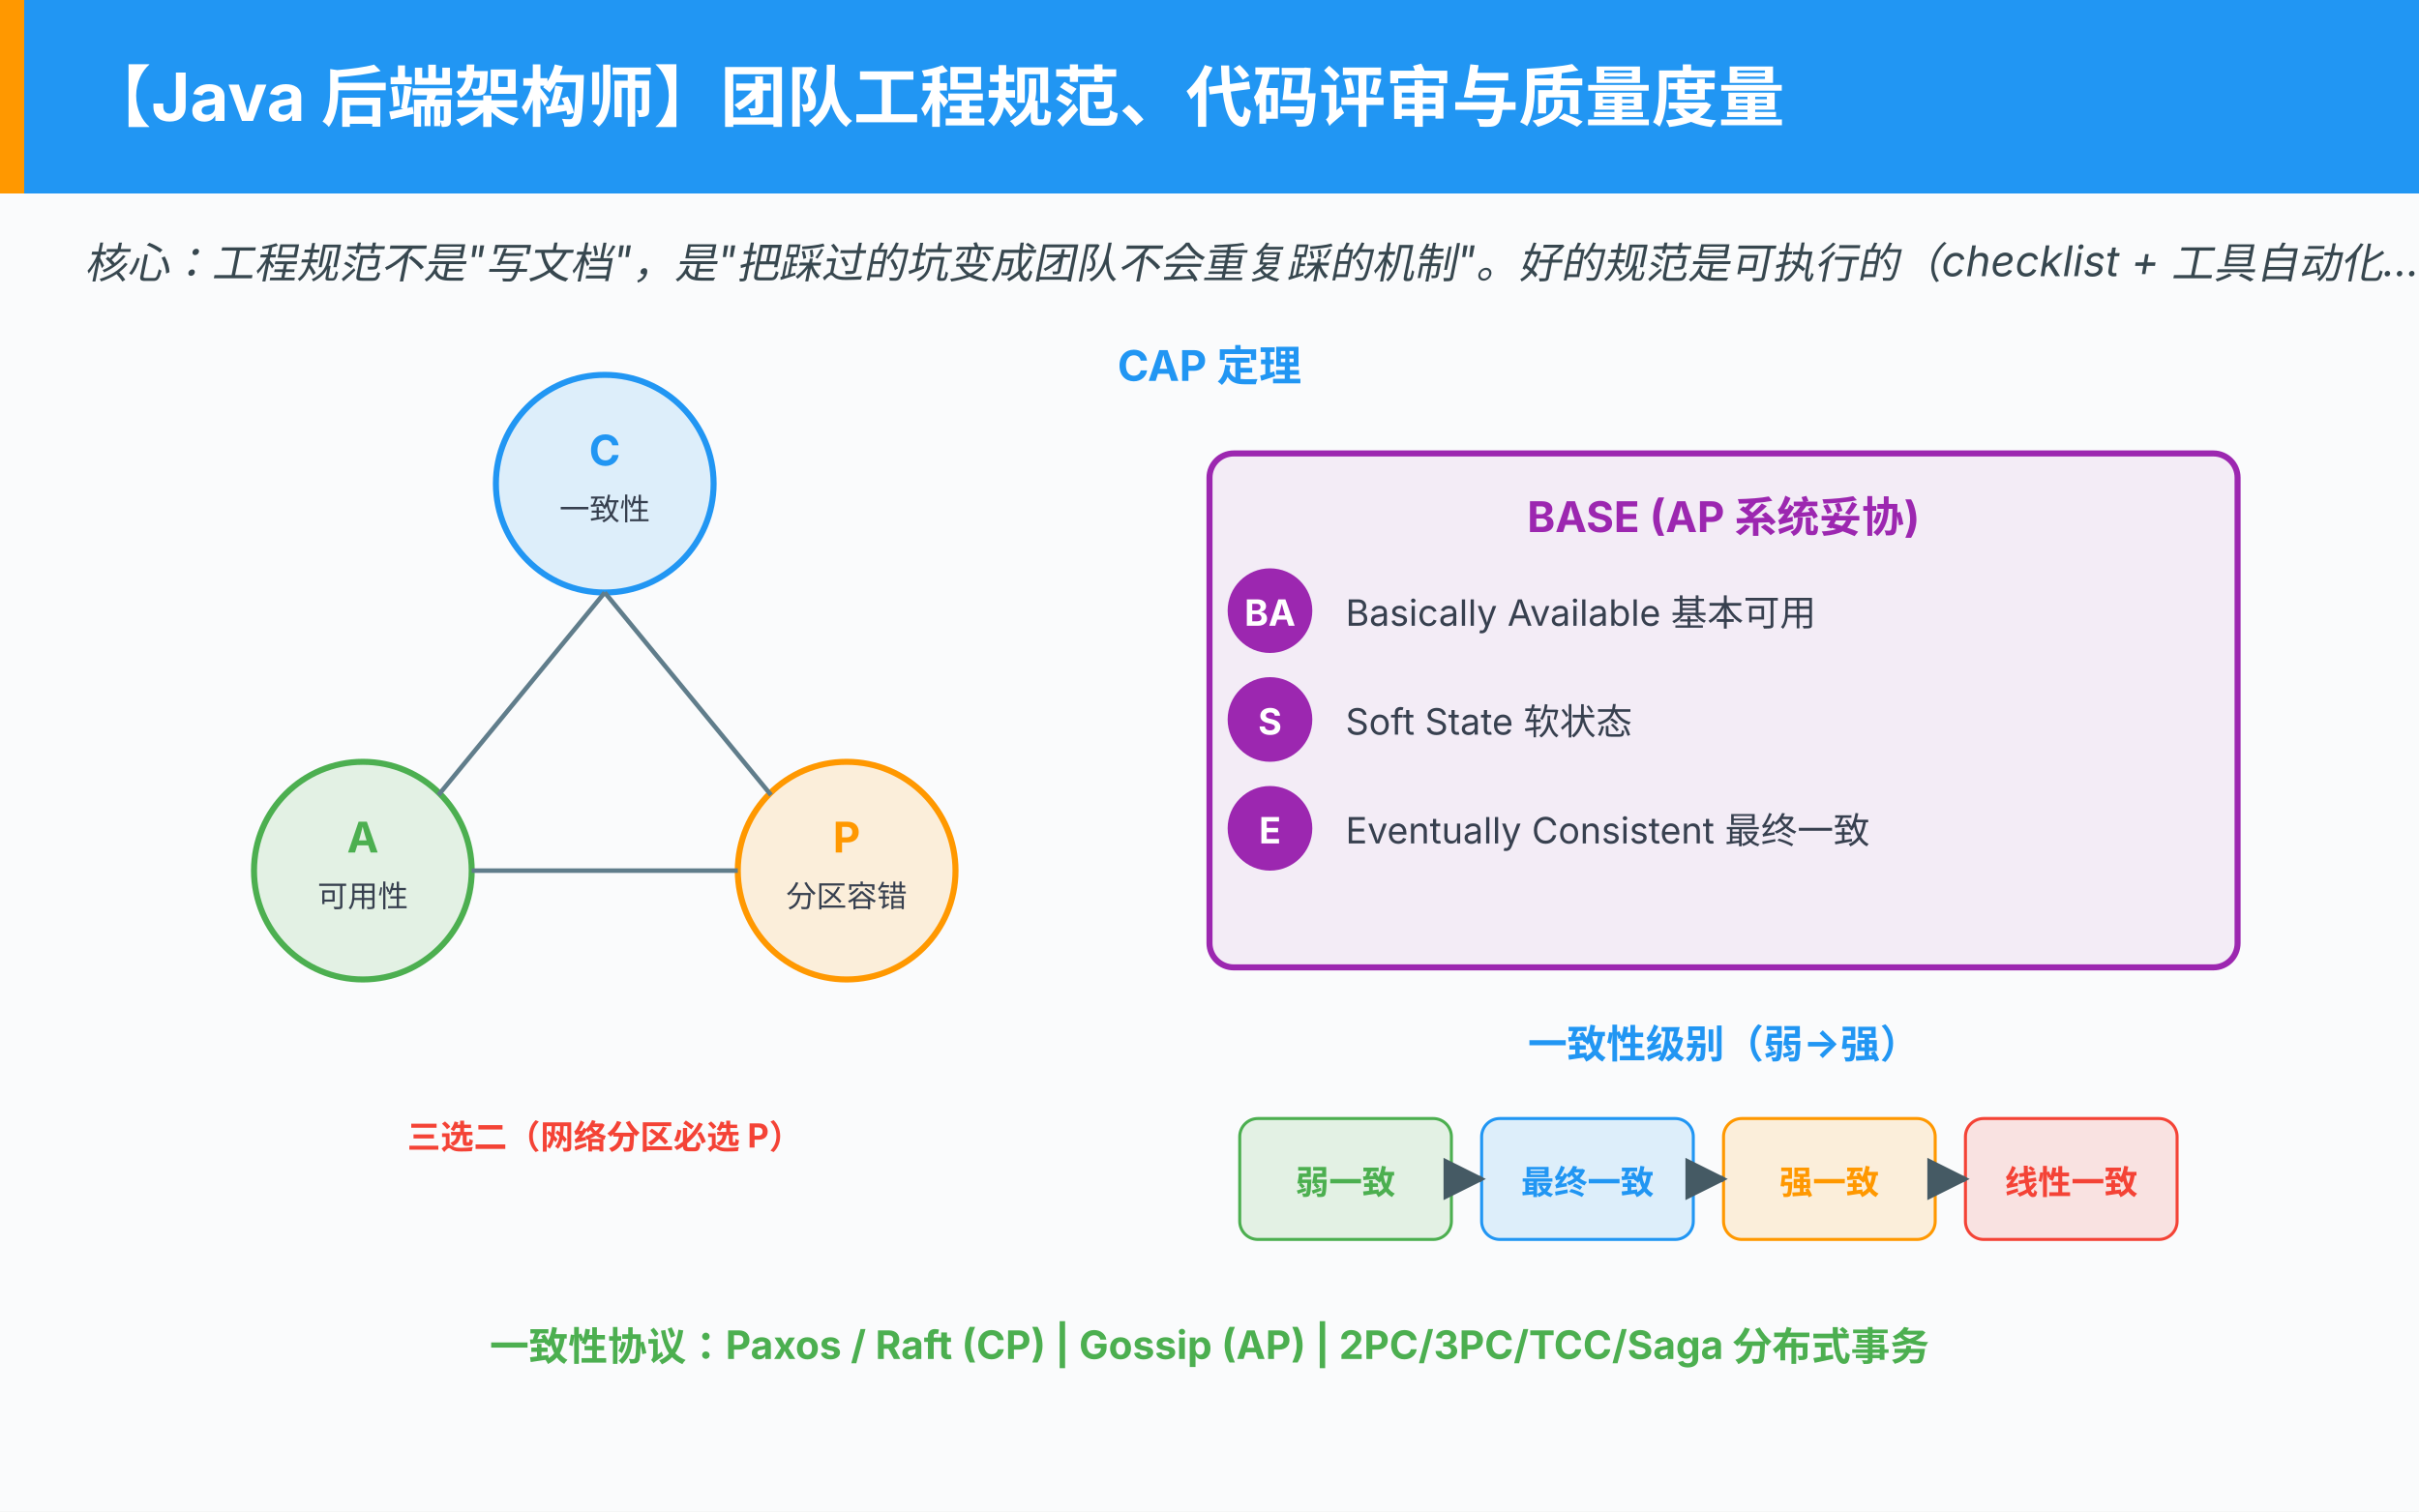
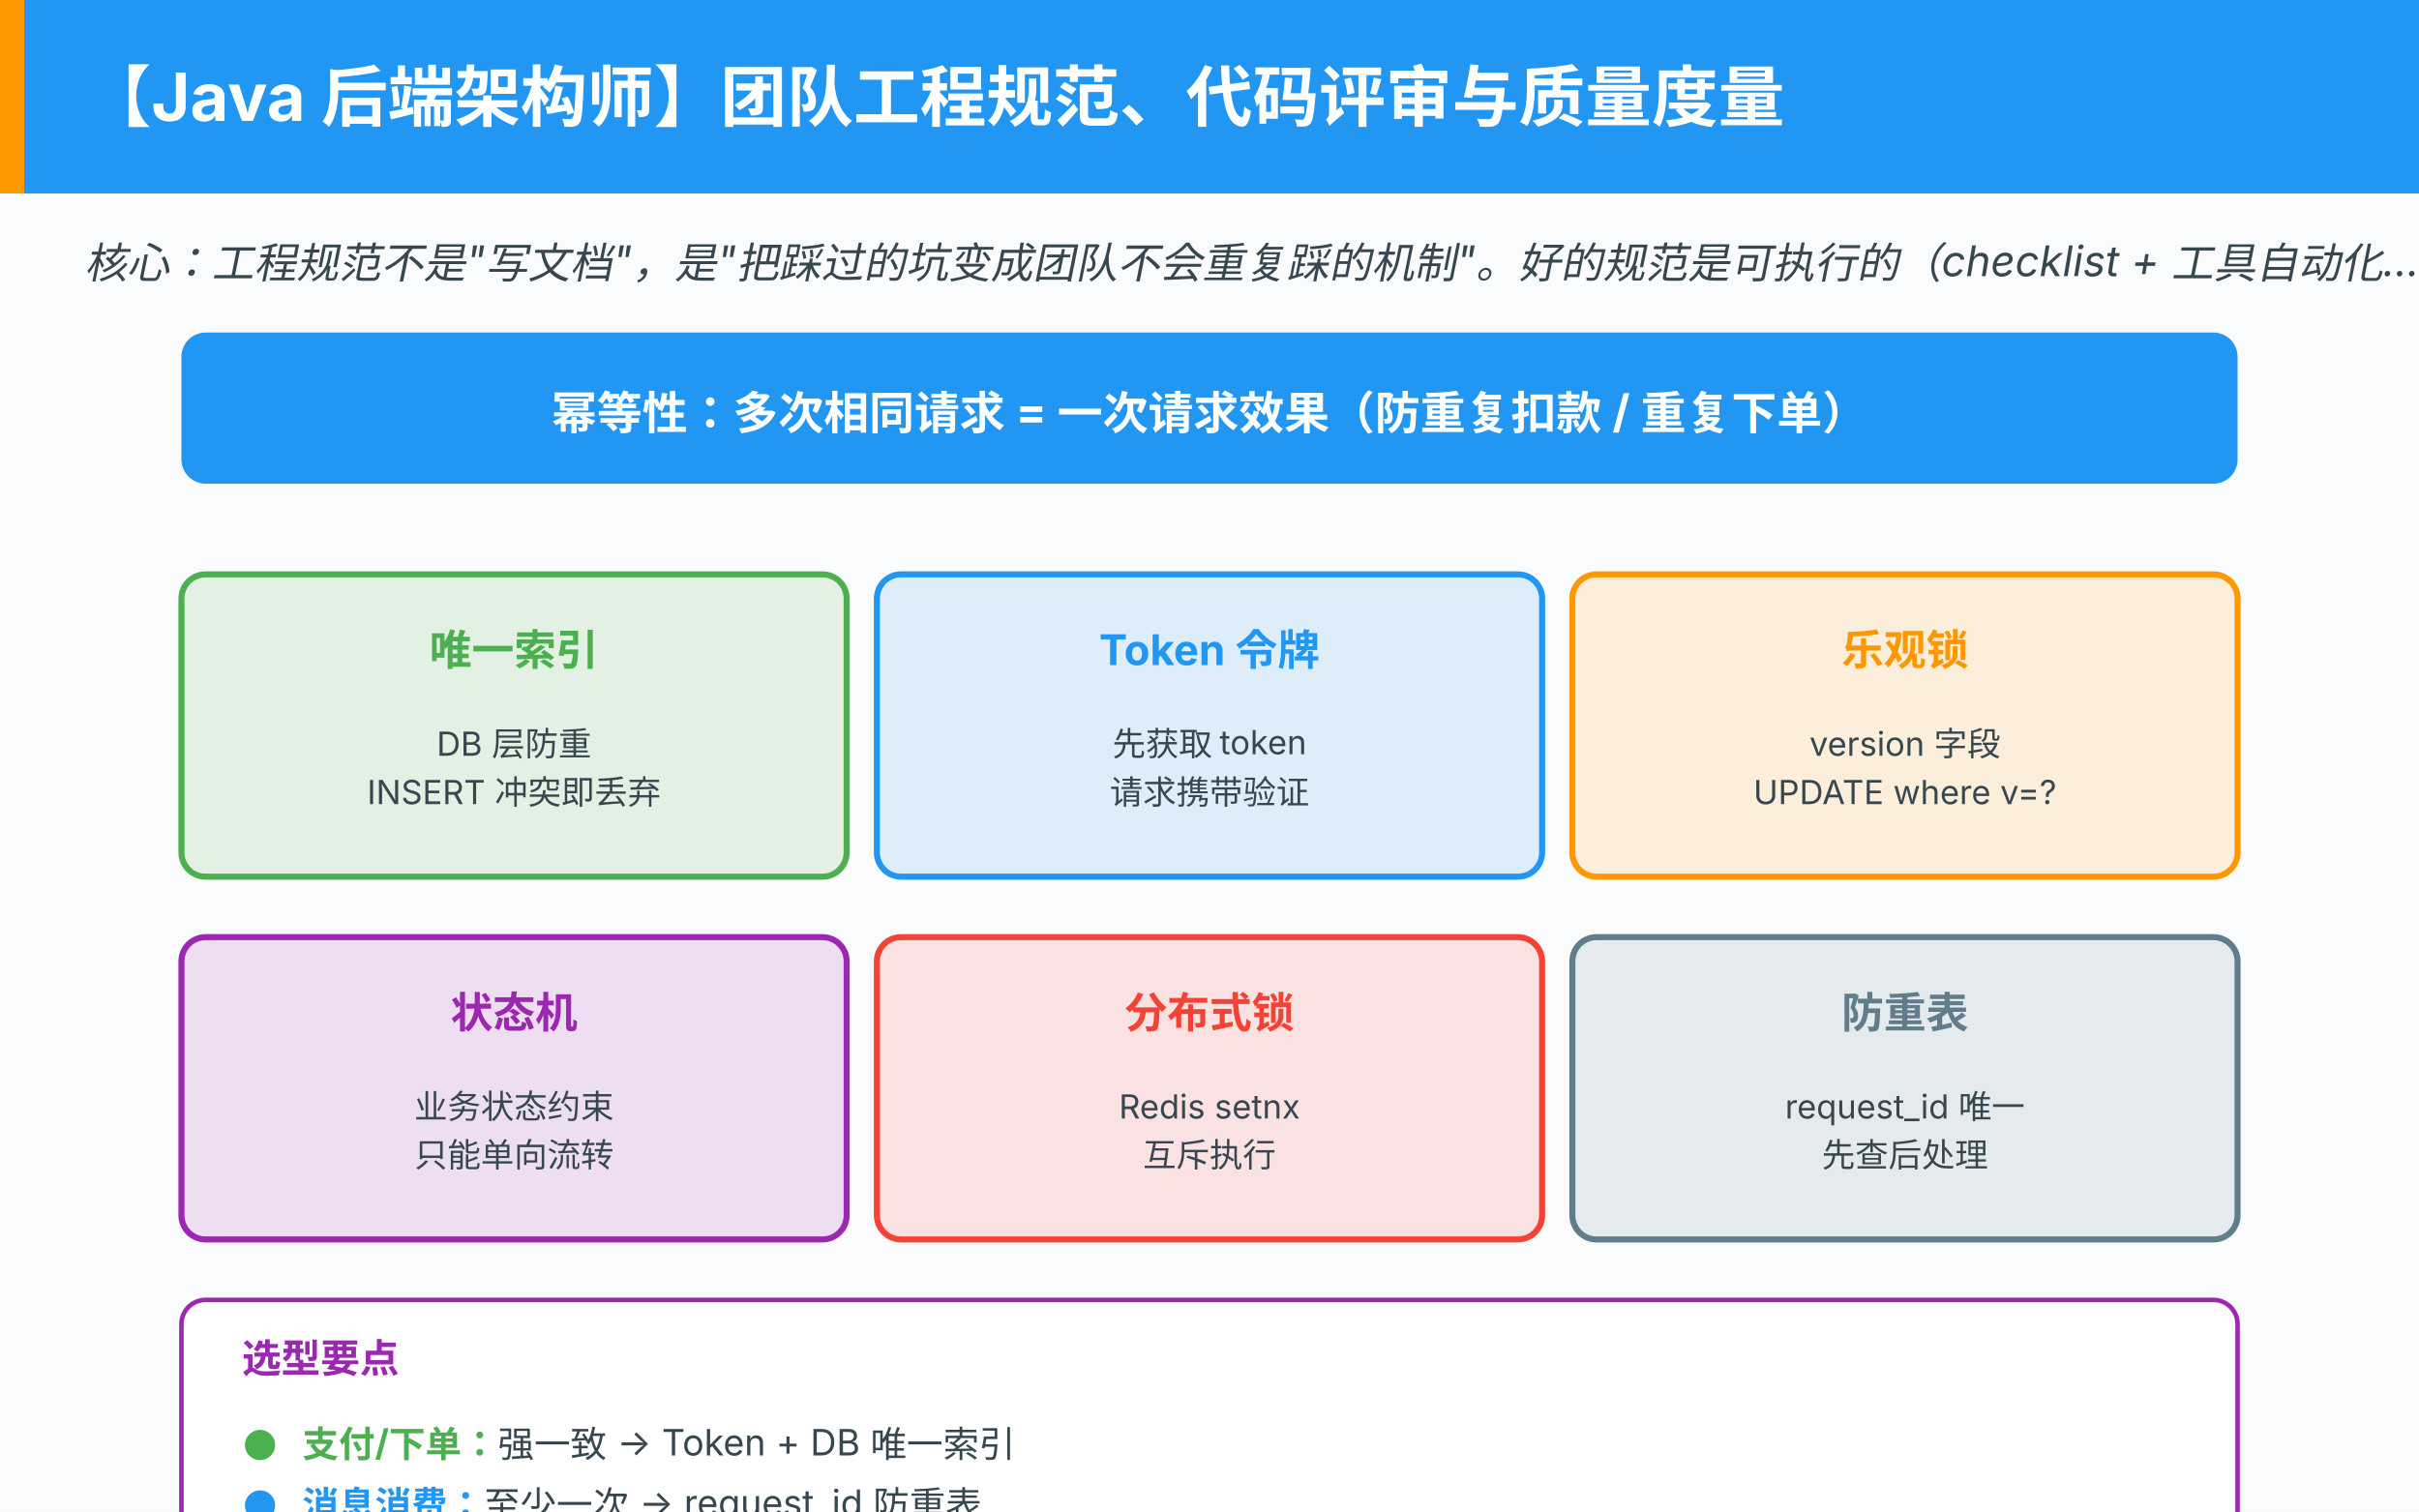
<svg xmlns="http://www.w3.org/2000/svg" viewBox="0 0 800 500" font-family="-apple-system, BlinkMacSystemFont, 'PingFang SC', 'Microsoft YaHei', sans-serif">
  <rect width="800" height="500" fill="#FAFBFC" />
  <rect x="0" y="0" width="800" height="64" fill="#2196F3" />
  <rect x="0" y="0" width="8" height="64" fill="#FF9800" />
  <text x="28" y="40" font-size="22" font-weight="700" fill="#FFFFFF" text-rendering="geometricPrecision">【Java 后端架构师】团队工程规范、代码评审与质量度量</text>
  <text x="28" y="552" font-size="0" />
  <text x="28" y="92" font-size="14" fill="#37474F" font-style="italic">核心：工程规范不是"写文档"，是"把踩过的坑变成团队不会重复踩的机制"。好的规范是可执行的（checklist + 工具自动化…</text>
-   <defs>
-     <marker id="arrow" viewBox="0 0 10 10" refX="9" refY="5" markerWidth="7" markerHeight="7" orient="auto-start-reverse">
-       <path d="M0,0 L10,5 L0,10 z" fill="#455A64" />
-     </marker>
-     <marker id="arrowG" viewBox="0 0 10 10" refX="9" refY="5" markerWidth="7" markerHeight="7" orient="auto-start-reverse">
-       <path d="M0,0 L10,5 L0,10 z" fill="#4CAF50" />
-     </marker>
-   </defs>
-   <text x="400" y="126" font-size="14" fill="#2196F3" text-anchor="middle" font-weight="700">CAP 定理</text>
-   <circle cx="200" cy="160" r="36" fill="#2196F322" stroke="#2196F3" stroke-width="2" />
-   <text x="200" y="154" font-size="14" fill="#2196F3" text-anchor="middle" font-weight="700">C</text>
-   <text x="200" y="172" font-size="10" fill="#37404F" text-anchor="middle">一致性</text>
-   <circle cx="120" cy="288.0" r="36" fill="#4CAF5022" stroke="#4CAF50" stroke-width="2" />
-   <text x="120" y="282.0" font-size="14" fill="#4CAF50" text-anchor="middle" font-weight="700">A</text>
-   <text x="120" y="300.0" font-size="10" fill="#37404F" text-anchor="middle">可用性</text>
-   <circle cx="280" cy="288.0" r="36" fill="#FF980022" stroke="#FF9800" stroke-width="2" />
-   <text x="280" y="282.0" font-size="14" fill="#FF9800" text-anchor="middle" font-weight="700">P</text>
-   <text x="280" y="300.0" font-size="10" fill="#37404F" text-anchor="middle">分区容错</text>
-   <line x1="200" y1="196" x2="145" y2="263.0" stroke="#607D8B" stroke-width="1.5" />
-   <line x1="200" y1="196" x2="255" y2="263.0" stroke="#607D8B" stroke-width="1.5" />
-   <line x1="156" y1="288.0" x2="244" y2="288.0" stroke="#607D8B" stroke-width="1.5" />
-   <text x="200" y="380" font-size="11" fill="#f44336" text-anchor="middle" font-weight="700">三选二（网络分区必选 P）</text>
-   <rect x="400" y="150" width="340" height="170" rx="8" fill="#9C27B011" stroke="#9C27B0" stroke-width="2" />
-   <text x="570" y="176" font-size="14" fill="#9C27B0" text-anchor="middle" font-weight="700">BASE (AP 系统妥协)</text>
-   <circle cx="420" cy="202" r="14" fill="#9C27B0" />
-   <text x="420" y="207" font-size="12" fill="#FFFFFF" text-anchor="middle" font-weight="700">BA</text>
-   <text x="445" y="207" font-size="12" fill="#37404F">Basically Available 基本可用</text>
-   <circle cx="420" cy="238" r="14" fill="#9C27B0" />
-   <text x="420" y="243" font-size="12" fill="#FFFFFF" text-anchor="middle" font-weight="700">S</text>
-   <text x="445" y="243" font-size="12" fill="#37404F">Soft State 软状态</text>
-   <circle cx="420" cy="274" r="14" fill="#9C27B0" />
-   <text x="420" y="279" font-size="12" fill="#FFFFFF" text-anchor="middle" font-weight="700">E</text>
-   <text x="445" y="279" font-size="12" fill="#37404F">Eventually Consistent 最终一致</text>
-   <text x="570" y="350" font-size="13" fill="#2196F3" text-anchor="middle" font-weight="700">一致性级别（弱→强）</text>
-   <rect x="410" y="370" width="70" height="40" rx="6" fill="#4CAF5022" stroke="#4CAF50" />
-   <text x="445" y="395" font-size="11" fill="#4CAF50" text-anchor="middle" font-weight="700">弱一致</text>
-   <rect x="490" y="370" width="70" height="40" rx="6" fill="#2196F322" stroke="#2196F3" />
-   <text x="525" y="395" font-size="11" fill="#2196F3" text-anchor="middle" font-weight="700">最终一致</text>
-   <line x1="484" y1="390" x2="490" y2="390" stroke="#607D8B" stroke-width="2" marker-end="url(#arrow)" />
-   <rect x="570" y="370" width="70" height="40" rx="6" fill="#FF980022" stroke="#FF9800" />
-   <text x="605" y="395" font-size="11" fill="#FF9800" text-anchor="middle" font-weight="700">强一致</text>
-   <line x1="564" y1="390" x2="570" y2="390" stroke="#607D8B" stroke-width="2" marker-end="url(#arrow)" />
-   <rect x="650" y="370" width="70" height="40" rx="6" fill="#f4433622" stroke="#f44336" />
-   <text x="685" y="395" font-size="11" fill="#f44336" text-anchor="middle" font-weight="700">线性一致</text>
-   <line x1="644" y1="390" x2="650" y2="390" stroke="#607D8B" stroke-width="2" marker-end="url(#arrow)" />
-   <text x="400" y="450" font-size="13" fill="#4CAF50" text-anchor="middle" font-weight="700">一致性协议：Paxos / Raft (CP)  |  Gossip (AP)  |  2PC/3PC/TCC/Saga 分布式事务</text>
+   <rect x="60" y="110" width="680" height="50" rx="8" fill="#2196F3" />
+   <text x="400" y="142" font-size="15" fill="#FFFFFF" text-anchor="middle" font-weight="700">幂等性：多次相同请求 = 一次请求效果（防重复扣款 / 重复下单）</text>
+   <rect x="60" y="190" width="220" height="100" rx="8" fill="#4CAF5022" stroke="#4CAF50" stroke-width="2" />
+   <text x="170" y="220" font-size="14" fill="#4CAF50" text-anchor="middle" font-weight="700">唯一索引</text>
+   <text x="170" y="250" font-size="11" fill="#37474F" text-anchor="middle">DB 层防重</text>
+   <text x="170" y="266" font-size="11" fill="#37474F" text-anchor="middle">INSERT 冲突即丢弃</text>
+   <rect x="290" y="190" width="220" height="100" rx="8" fill="#2196F322" stroke="#2196F3" stroke-width="2" />
+   <text x="400" y="220" font-size="14" fill="#2196F3" text-anchor="middle" font-weight="700">Token 令牌</text>
+   <text x="400" y="250" font-size="11" fill="#37474F" text-anchor="middle">先获取 token</text>
+   <text x="400" y="266" font-size="11" fill="#37474F" text-anchor="middle">请求携带验证</text>
+   <rect x="520" y="190" width="220" height="100" rx="8" fill="#FF980022" stroke="#FF9800" stroke-width="2" />
+   <text x="630" y="220" font-size="14" fill="#FF9800" text-anchor="middle" font-weight="700">乐观锁</text>
+   <text x="630" y="250" font-size="11" fill="#37474F" text-anchor="middle">version 字段</text>
+   <text x="630" y="266" font-size="11" fill="#37474F" text-anchor="middle">UPDATE where v=?</text>
+   <rect x="60" y="310" width="220" height="100" rx="8" fill="#9C27B022" stroke="#9C27B0" stroke-width="2" />
+   <text x="170" y="340" font-size="14" fill="#9C27B0" text-anchor="middle" font-weight="700">状态机</text>
+   <text x="170" y="370" font-size="11" fill="#37474F" text-anchor="middle">业务状态约束</text>
+   <text x="170" y="386" font-size="11" fill="#37474F" text-anchor="middle">只能单向流转</text>
+   <rect x="290" y="310" width="220" height="100" rx="8" fill="#f4433622" stroke="#f44336" stroke-width="2" />
+   <text x="400" y="340" font-size="14" fill="#f44336" text-anchor="middle" font-weight="700">分布式锁</text>
+   <text x="400" y="370" font-size="11" fill="#37474F" text-anchor="middle">Redis setnx</text>
+   <text x="400" y="386" font-size="11" fill="#37474F" text-anchor="middle">互斥执行</text>
+   <rect x="520" y="310" width="220" height="100" rx="8" fill="#607D8B22" stroke="#607D8B" stroke-width="2" />
+   <text x="630" y="340" font-size="14" fill="#607D8B" text-anchor="middle" font-weight="700">防重表</text>
+   <text x="630" y="370" font-size="11" fill="#37474F" text-anchor="middle">request_id 唯一</text>
+   <text x="630" y="386" font-size="11" fill="#37474F" text-anchor="middle">先查后处理</text>
+   <rect x="60" y="430" width="680" height="130" rx="8" fill="#FFFFFF" stroke="#9C27B0" stroke-width="1.5" />
+   <text x="80" y="454" font-size="13" fill="#9C27B0" font-weight="700">选型要点</text>
+   <circle cx="86" cy="478" r="5" fill="#4CAF50" />
+   <text x="100" y="482" font-size="12" fill="#37474F">
+     <tspan fill="#4CAF50" font-weight="700">支付/下单：</tspan>强一致 → Token + DB 唯一索引</text>
+   <circle cx="86" cy="498" r="5" fill="#2196F3" />
+   <text x="100" y="502" font-size="12" fill="#37474F">
+     <tspan fill="#2196F3" font-weight="700">消息消费：</tspan>至少一次 → request_id 防重表</text>
+   <circle cx="86" cy="518" r="5" fill="#FF9800" />
+   <text x="100" y="522" font-size="12" fill="#37474F">
+     <tspan fill="#FF9800" font-weight="700">并发更新：</tspan>乐观锁 version 优选</text>
+   <circle cx="86" cy="538" r="5" fill="#f44336" />
+   <text x="100" y="542" font-size="12" fill="#37474F">
+     <tspan fill="#f44336" font-weight="700">悲观场景：</tspan>分布式锁 + 超时释放</text>
</svg>
